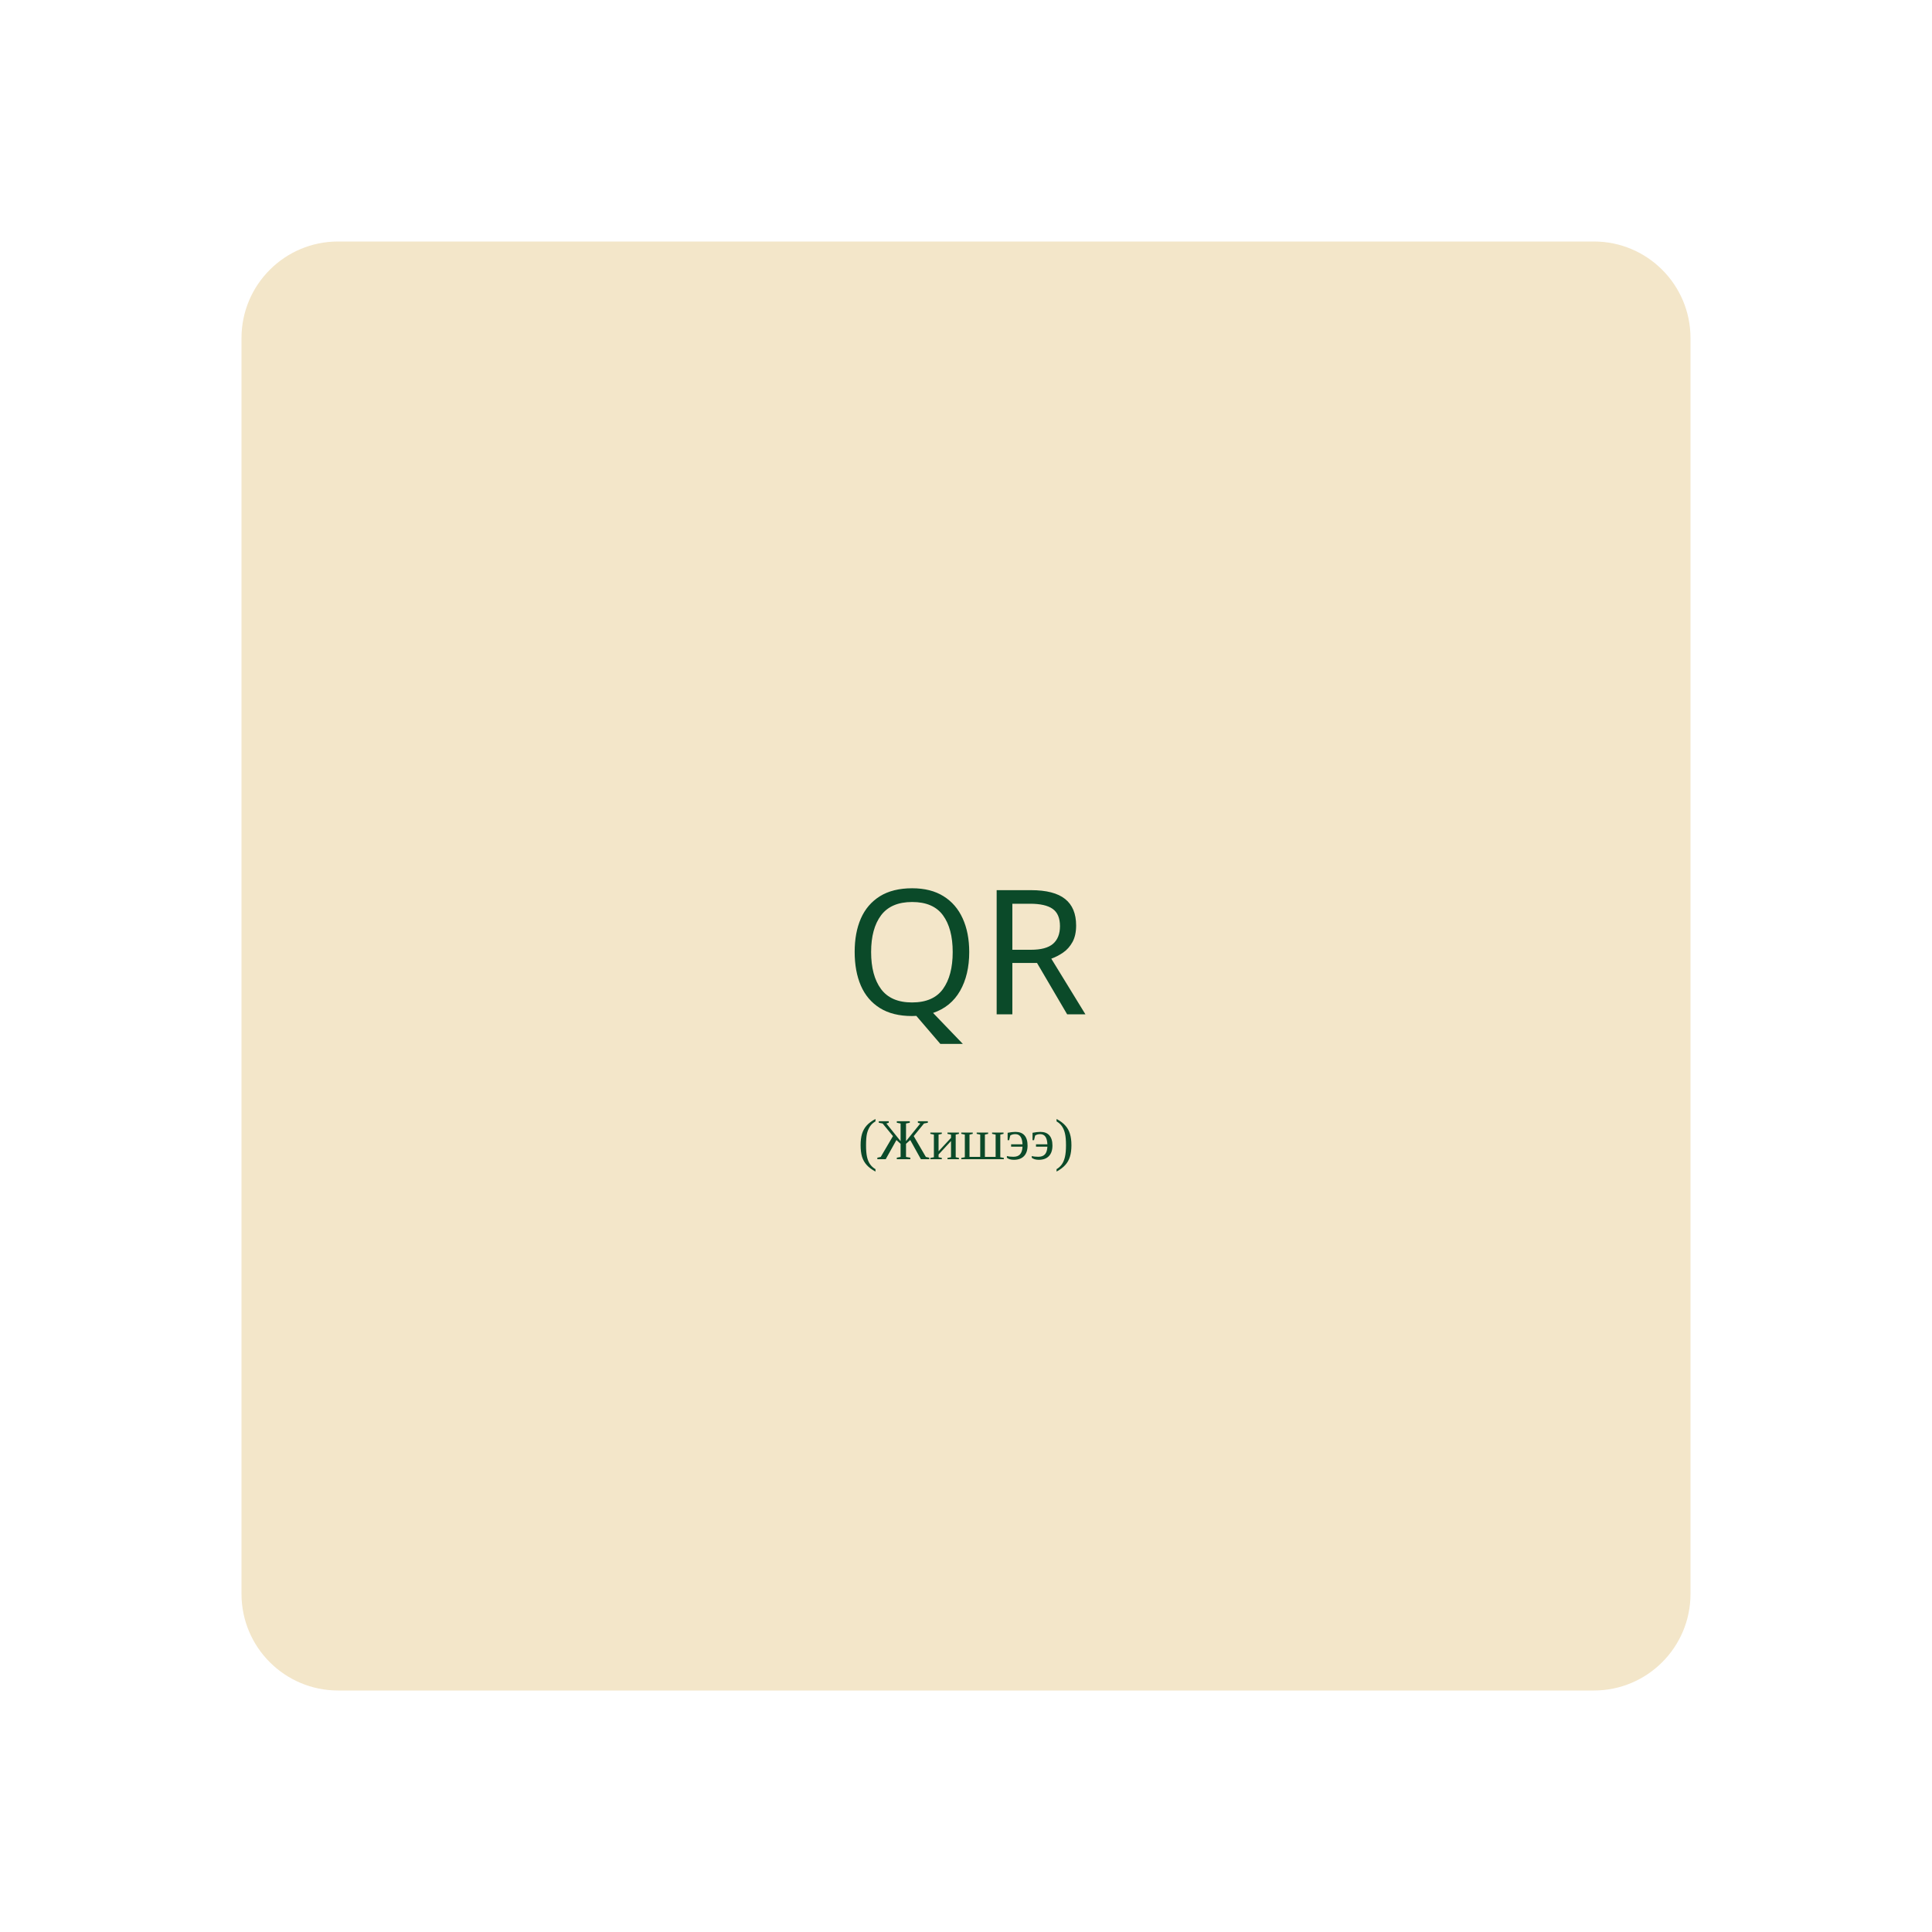
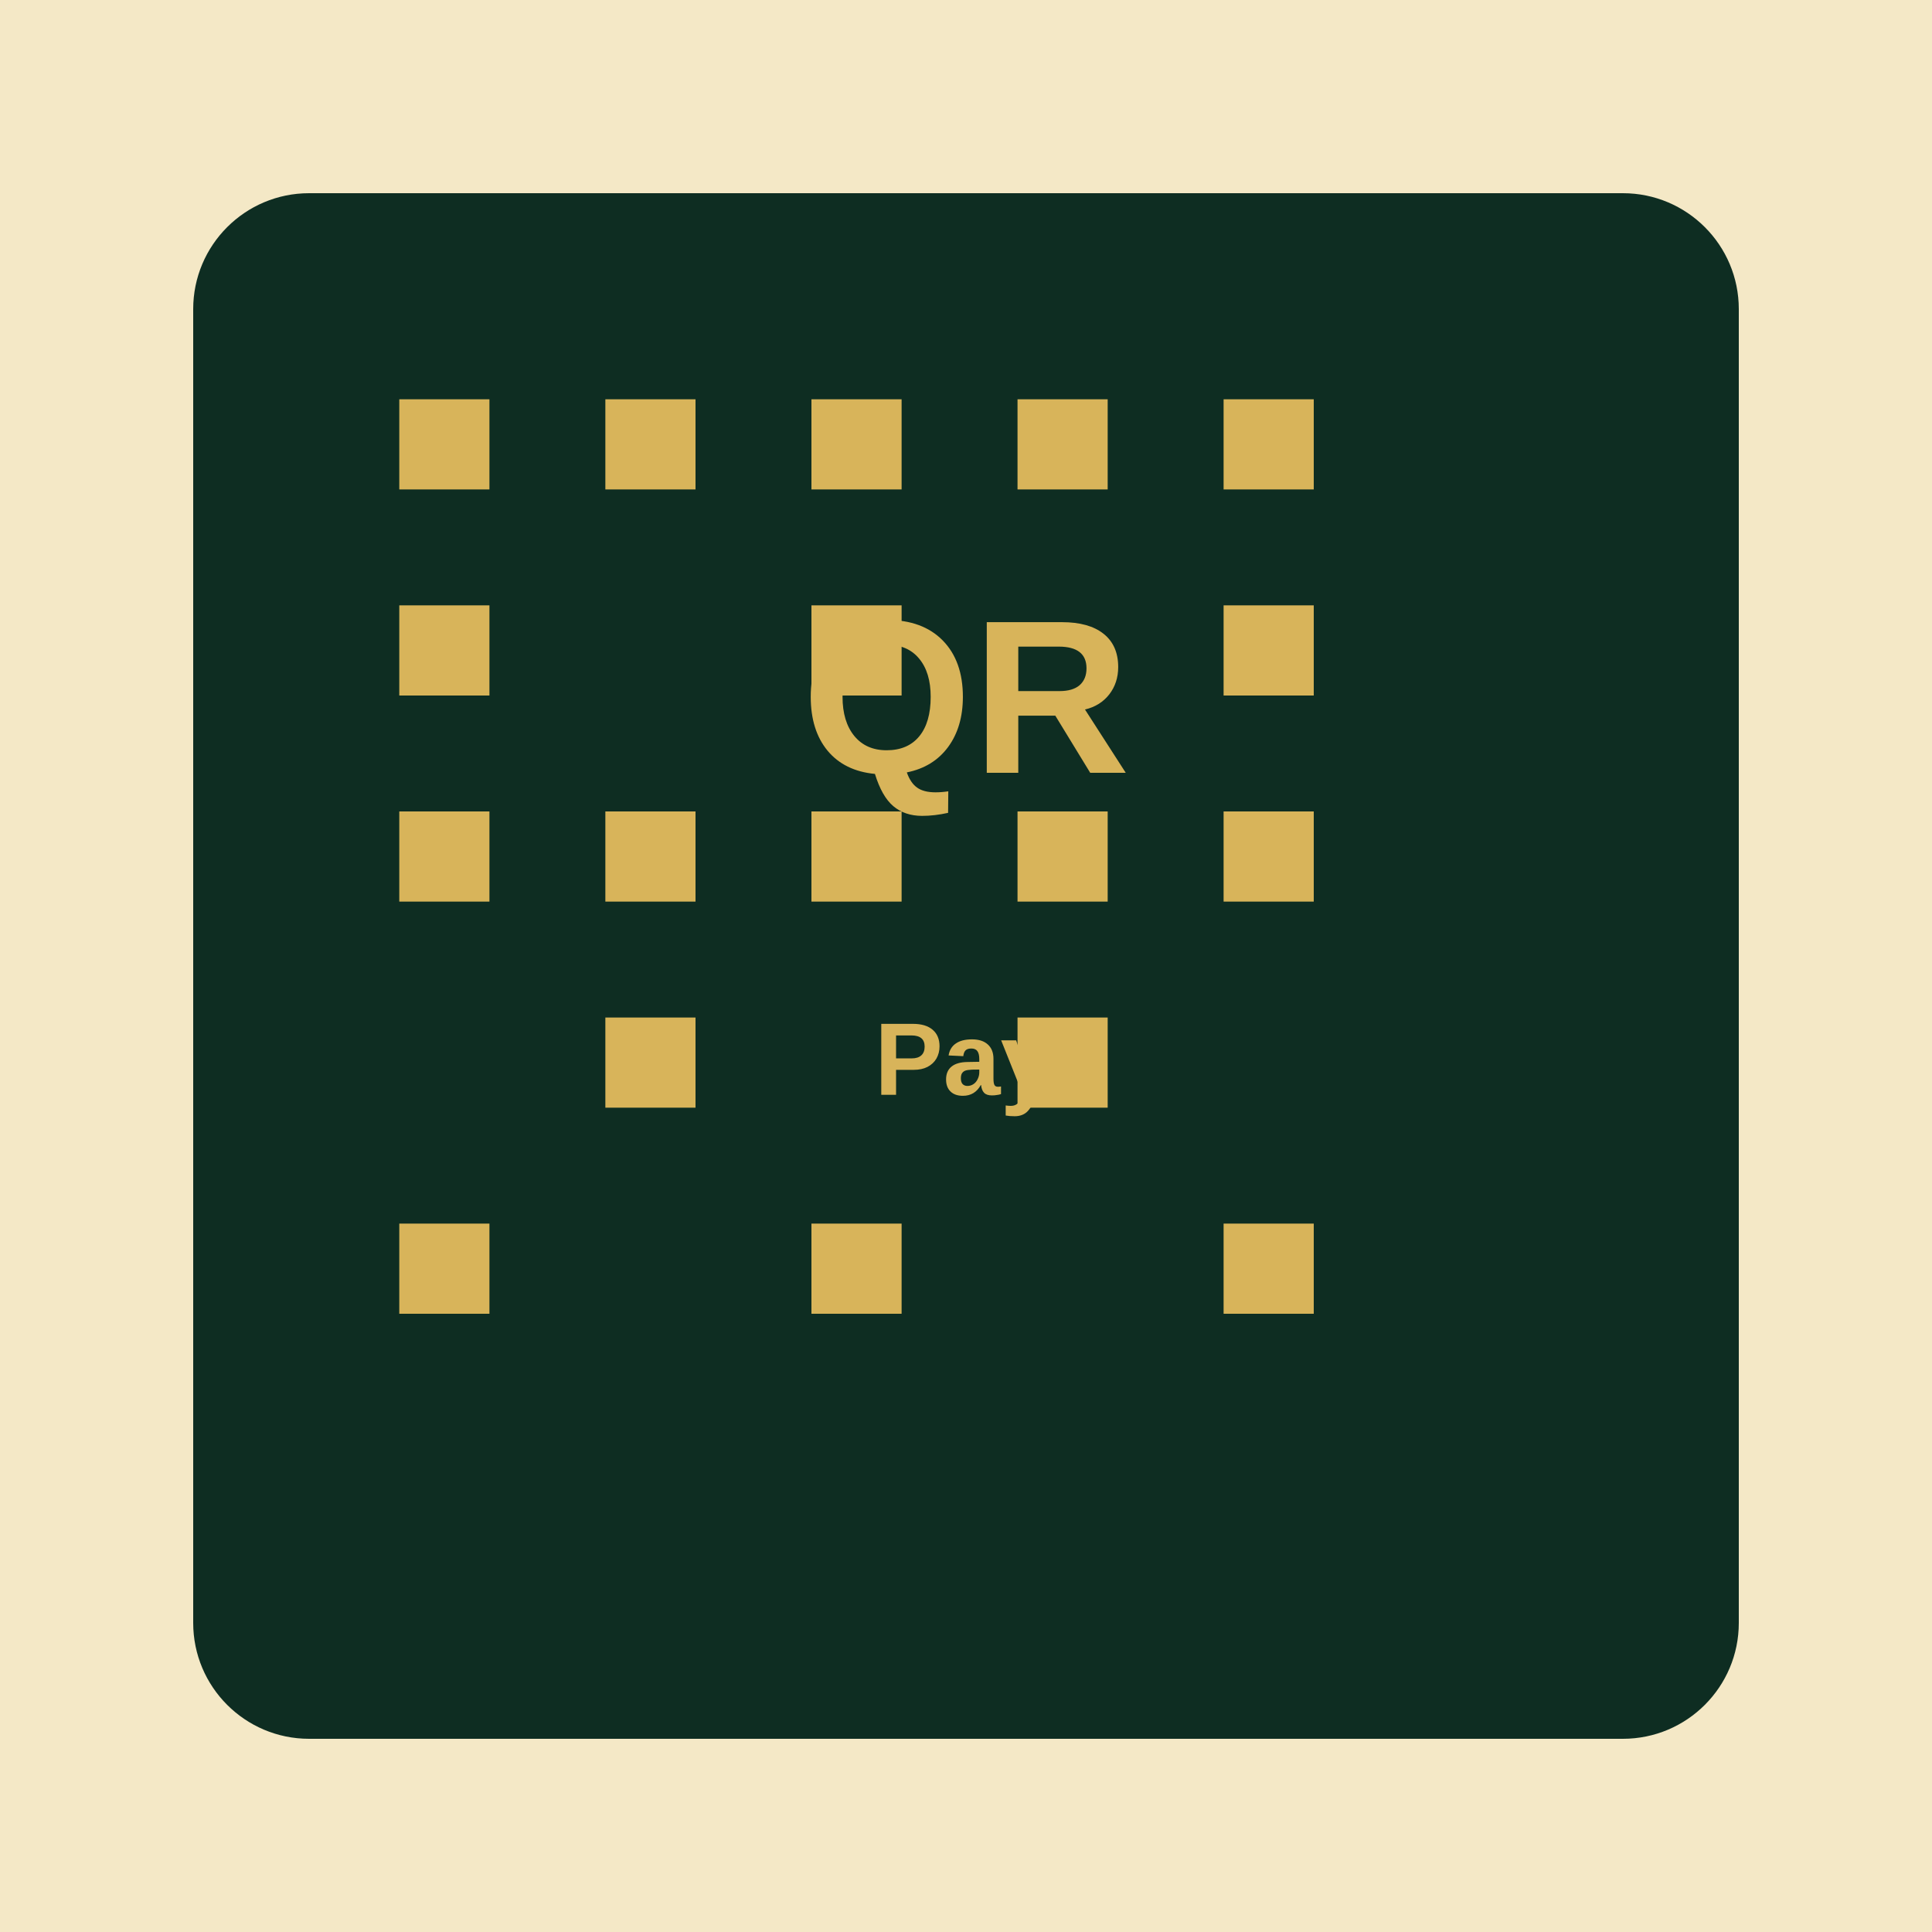
- <svg xmlns="http://www.w3.org/2000/svg" width="400" height="400" viewBox="0 0 400 400">
-   <rect width="400" height="400" fill="#ffffff00" />
-   <g transform="translate(50,50)">
-     <rect width="300" height="300" rx="20" fill="#f3e6c9" />
-     <text x="150" y="160" font-size="36" text-anchor="middle" fill="#0b4a29" font-family="sans-serif">QR</text>
-     <text x="150" y="190" font-size="12" text-anchor="middle" fill="#0b4a29">(Жишээ)</text>
+ <svg xmlns="http://www.w3.org/2000/svg" width="300" height="300" viewBox="0 0 300 300">
+   <rect width="300" height="300" fill="#f4e8c6" />
+   <rect x="30" y="30" width="240" height="240" rx="18" fill="#0e2d22" />
+   <g fill="#d8b45a" font-family="Arial, sans-serif" font-weight="700" text-anchor="middle">
+     <text x="150" y="120" font-size="34">QR</text>
+     <text x="150" y="170" font-size="16">Pay</text>
+   </g>
+   <g fill="#d8b45a">
+     <rect x="62" y="62" width="14" height="14" />
+     <rect x="94" y="62" width="14" height="14" />
+     <rect x="126" y="62" width="14" height="14" />
+     <rect x="158" y="62" width="14" height="14" />
+     <rect x="190" y="62" width="14" height="14" />
+     <rect x="62" y="94" width="14" height="14" />
+     <rect x="126" y="94" width="14" height="14" />
+     <rect x="190" y="94" width="14" height="14" />
+     <rect x="62" y="126" width="14" height="14" />
+     <rect x="94" y="126" width="14" height="14" />
+     <rect x="126" y="126" width="14" height="14" />
+     <rect x="158" y="126" width="14" height="14" />
+     <rect x="190" y="126" width="14" height="14" />
+     <rect x="94" y="158" width="14" height="14" />
+     <rect x="158" y="158" width="14" height="14" />
+     <rect x="62" y="190" width="14" height="14" />
+     <rect x="126" y="190" width="14" height="14" />
+     <rect x="190" y="190" width="14" height="14" />
  </g>
</svg>
